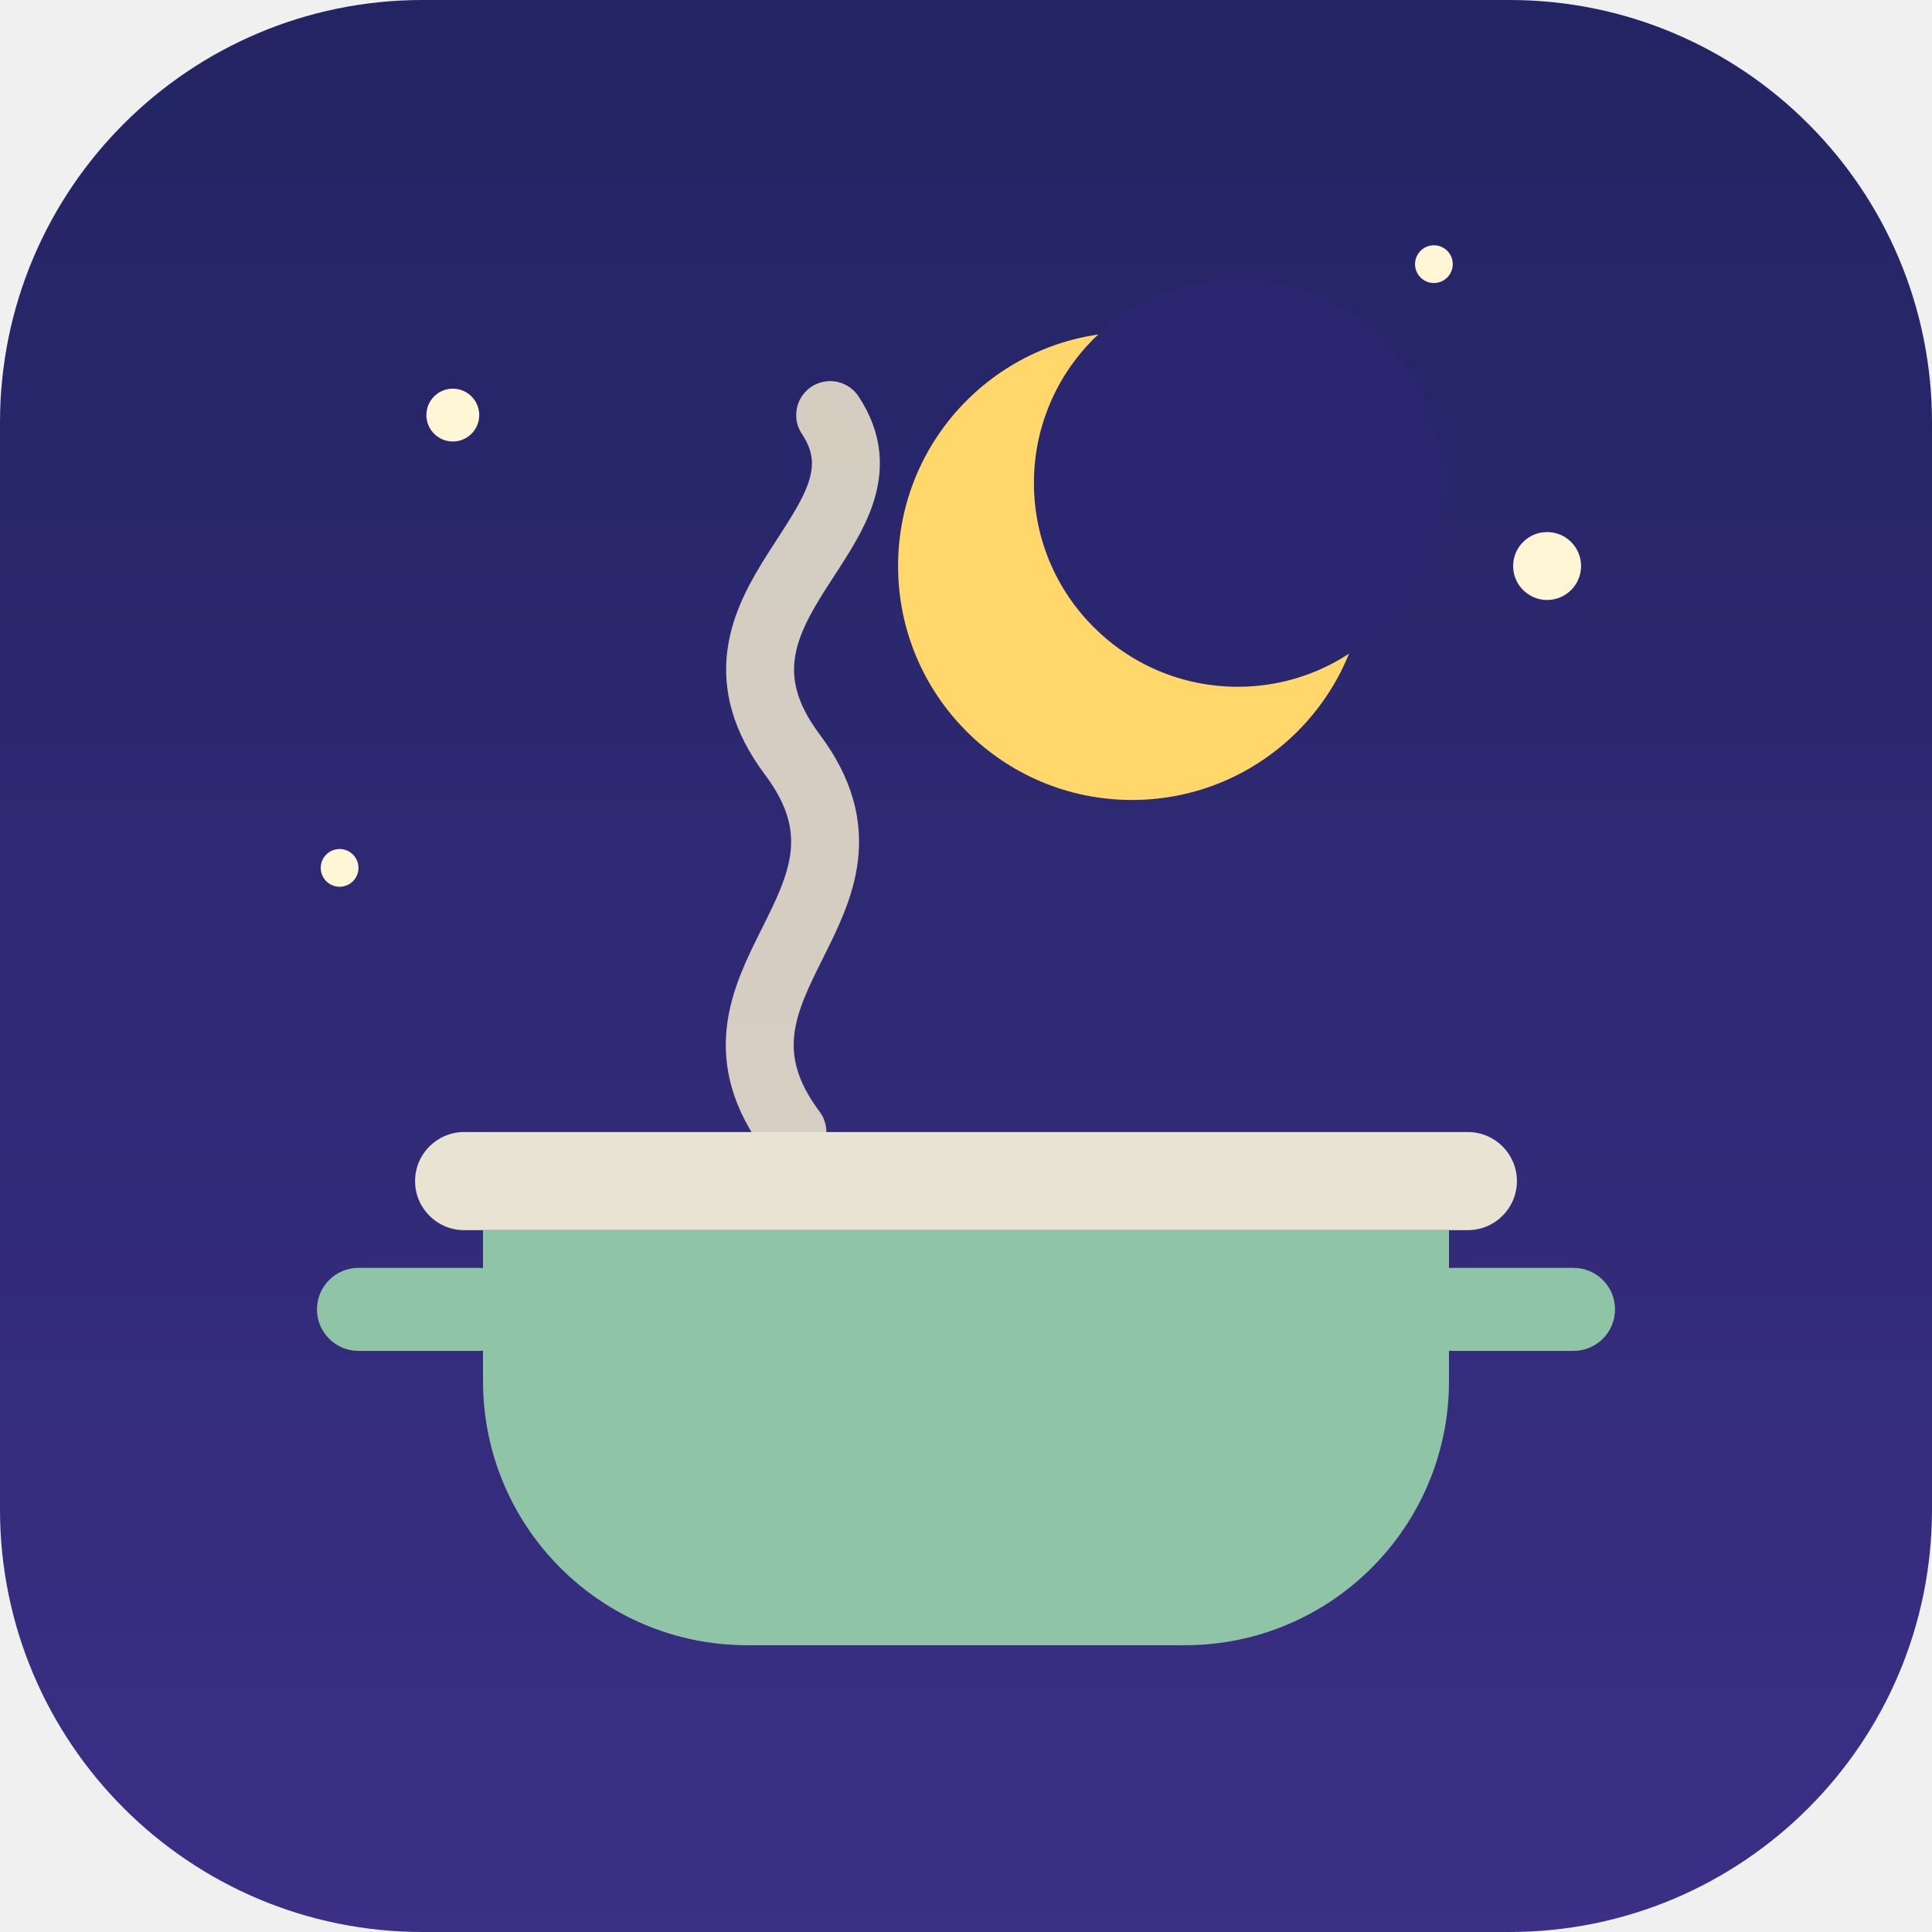
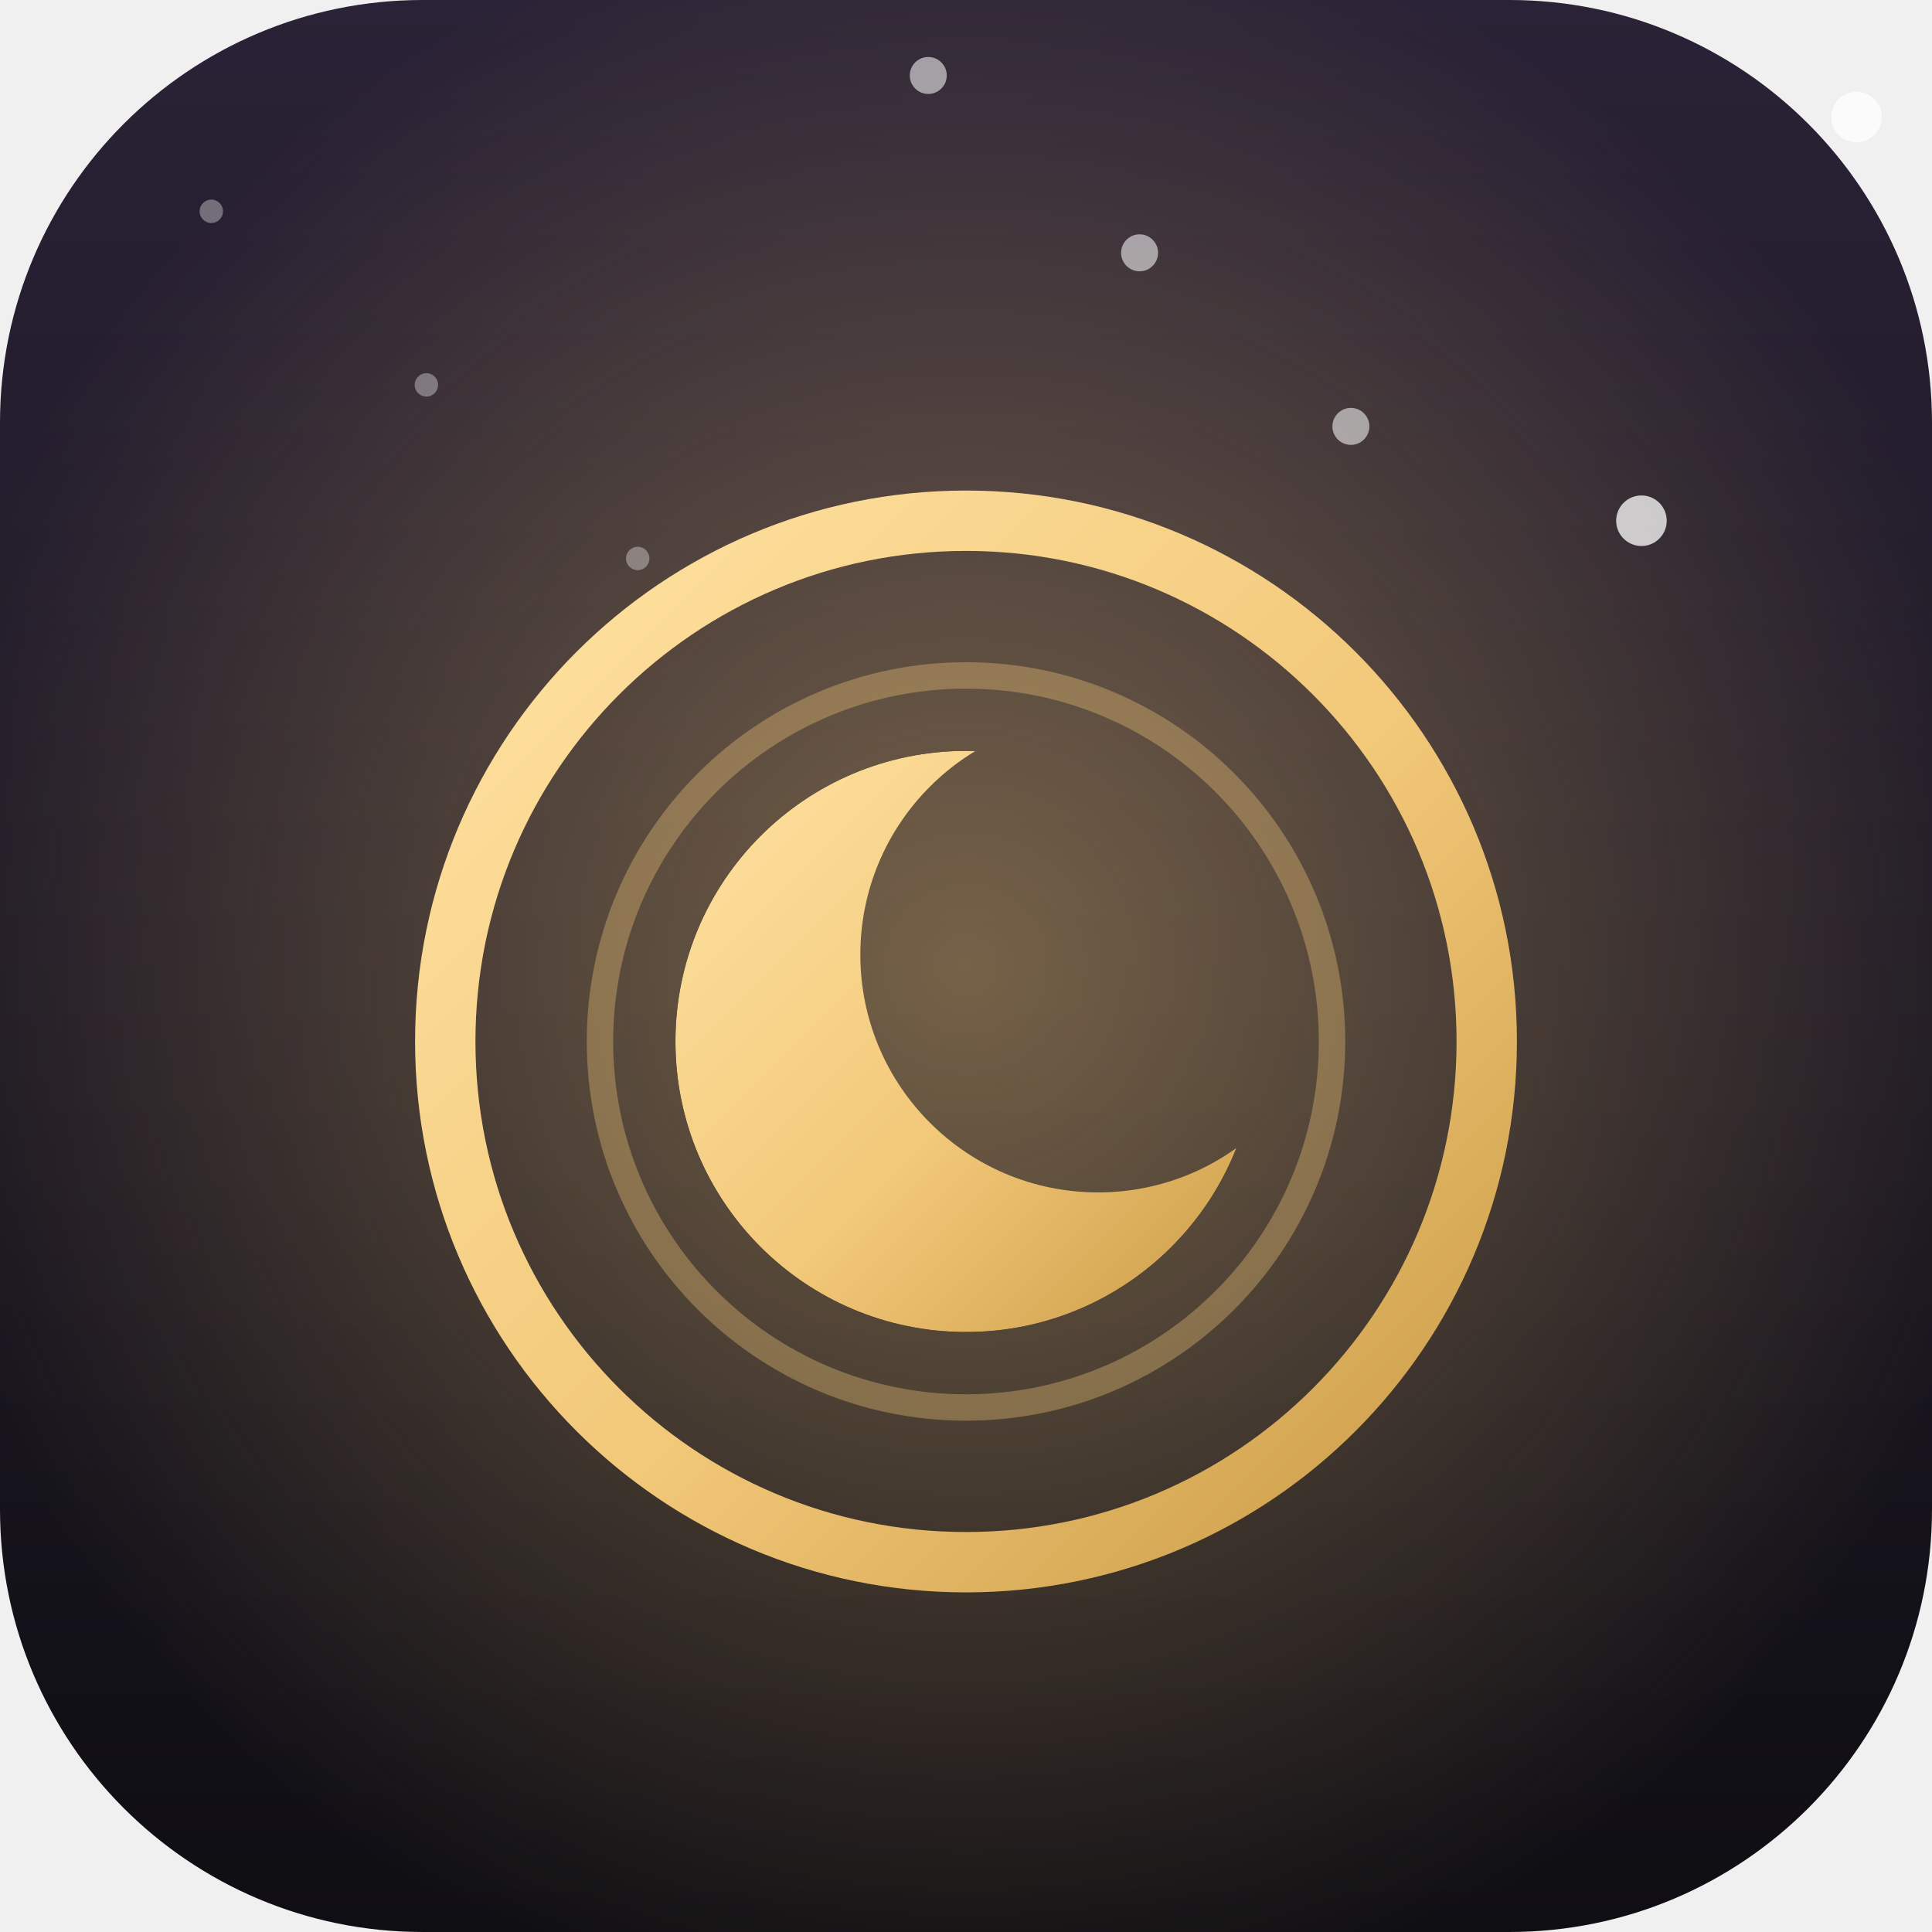
<svg xmlns="http://www.w3.org/2000/svg" viewBox="0 0 512 512">
  <defs>
    <linearGradient id="bg" x1="0" y1="0" x2="0" y2="1">
-       <stop offset="0" stop-color="#232463" />
-       <stop offset="1" stop-color="#3b2f86" />
+       <stop offset="0" stop-color="#2a2236" />
+       <stop offset="1" stop-color="#0f0e13" />
    </linearGradient>
+     <radialGradient id="gl" cx=".5" cy=".5" r=".55">
+       <stop offset="0" stop-color="#f2c879" stop-opacity=".42" />
+       <stop offset="1" stop-color="#f2c879" stop-opacity="0" />
+     </radialGradient>
+     <linearGradient id="gd" x1="0" y1="0" x2="1" y2="1">
+       <stop offset="0" stop-color="#ffe3a3" />
+       <stop offset=".55" stop-color="#f2c879" />
+       <stop offset="1" stop-color="#c99a45" />
+     </linearGradient>
+     <mask id="m">
+       <rect width="512" height="512" fill="#000" />
+       <circle cx="256" cy="276" r="77" fill="#fff" />
+       <circle cx="291" cy="253" r="63" fill="#000" />
+     </mask>
  </defs>
  <rect width="512" height="512" rx="112" fill="url(#bg)" />
-   <circle cx="120" cy="110" r="7" fill="#fff6d6" />
-   <circle cx="410" cy="150" r="9" fill="#fff6d6" />
-   <circle cx="380" cy="70" r="5" fill="#fff6d6" />
-   <circle cx="90" cy="230" r="5" fill="#fff6d6" />
-   <path d="M210 300c-30-40 30-60 0-100s30-60 10-90" fill="none" stroke="#fff6d6" stroke-width="18" stroke-linecap="round" opacity=".8" />
-   <circle cx="300" cy="150" r="62" fill="#ffd76a" />
-   <circle cx="328" cy="128" r="54" fill="#2a2770" />
-   <rect x="110" y="300" width="292" height="26" rx="13" fill="#e9e3d3" />
-   <path d="M128 326h256v40a70 70 0 0 1-70 70H198a70 70 0 0 1-70-70z" fill="#8fc4a6" />
-   <rect x="84" y="336" width="54" height="22" rx="11" fill="#8fc4a6" />
-   <rect x="374" y="336" width="54" height="22" rx="11" fill="#8fc4a6" />
+   <rect width="512" height="512" rx="112" fill="url(#gl)" />
+   <circle cx="56" cy="56" r="3.1" fill="#fff" opacity="0.35" />
+   <circle cx="246" cy="20" r="4.9" fill="#fff" opacity="0.55" />
+   <circle cx="435" cy="138" r="6.7" fill="#fff" opacity="0.75" />
+   <circle cx="113" cy="102" r="3.1" fill="#fff" opacity="0.35" />
+   <circle cx="302" cy="67" r="4.9" fill="#fff" opacity="0.55" />
+   <circle cx="492" cy="31" r="6.7" fill="#fff" opacity="0.75" />
+   <circle cx="169" cy="148" r="3.1" fill="#fff" opacity="0.35" />
+   <circle cx="358" cy="113" r="4.9" fill="#fff" opacity="0.55" />
+   <circle cx="256" cy="276" r="138" fill="none" stroke="url(#gd)" stroke-width="16" />
+   <circle cx="256" cy="276" r="97" fill="none" stroke="#f2c879" stroke-opacity=".35" stroke-width="7" />
+   <circle cx="256" cy="276" r="77" fill="url(#gd)" mask="url(#m)" />
</svg>
